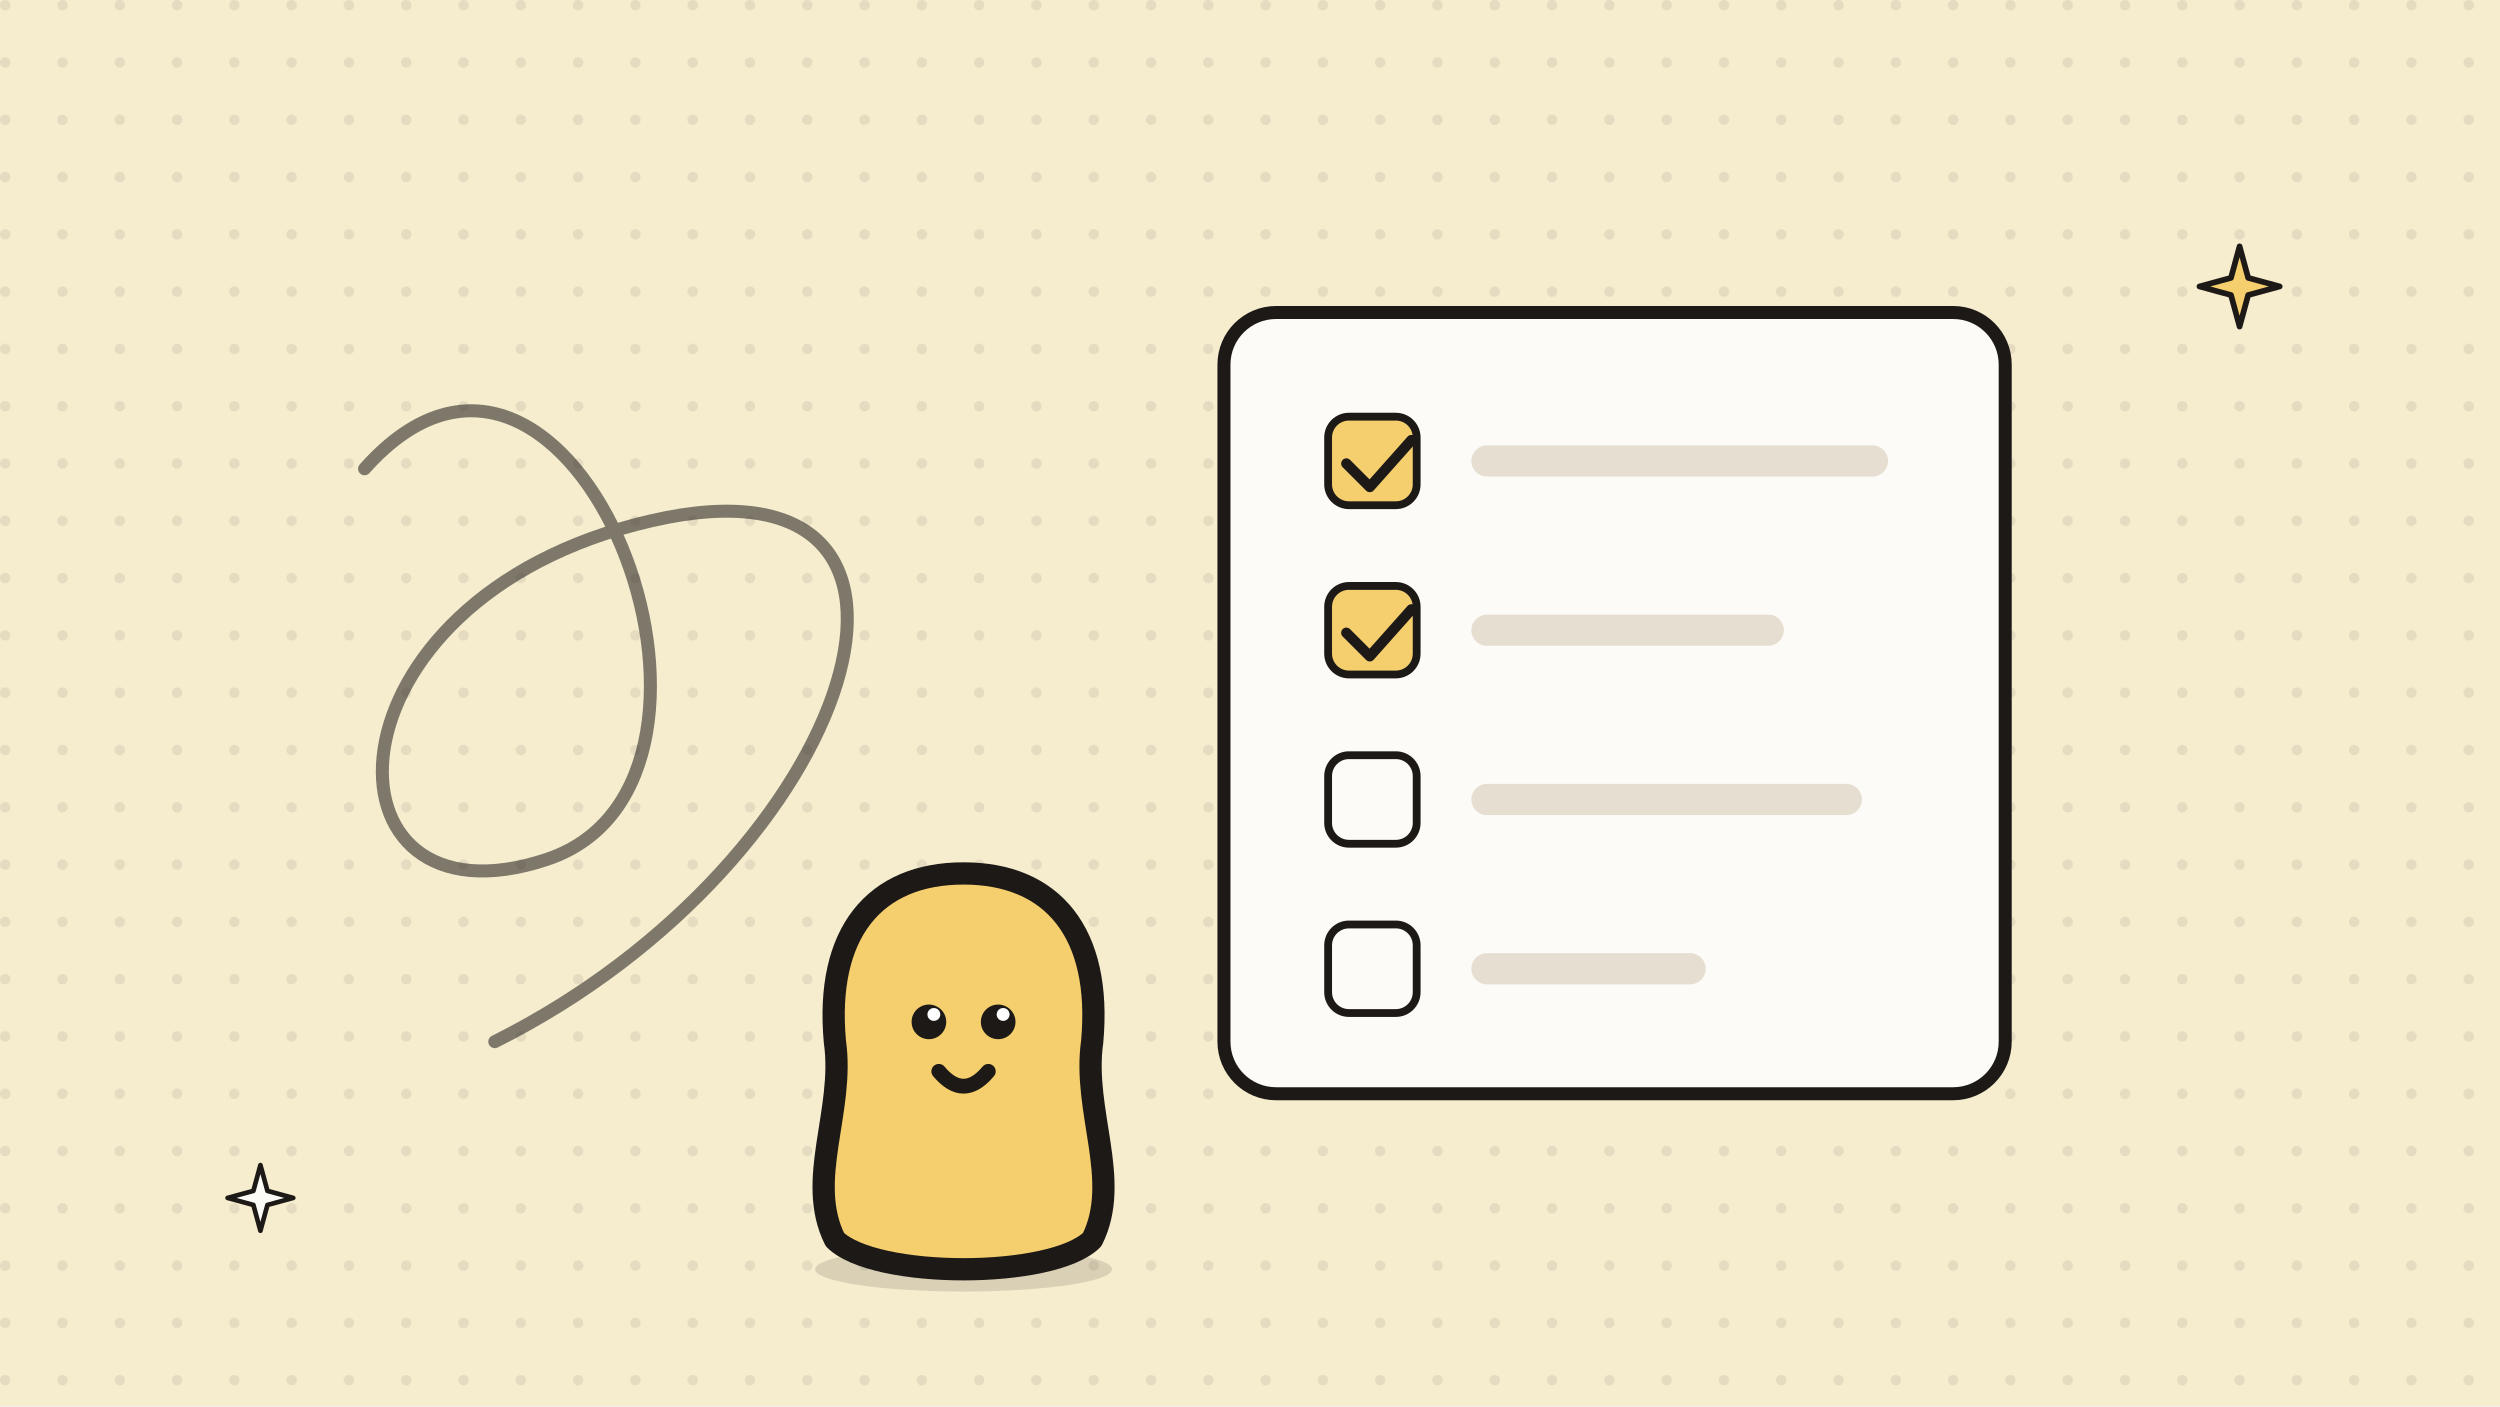
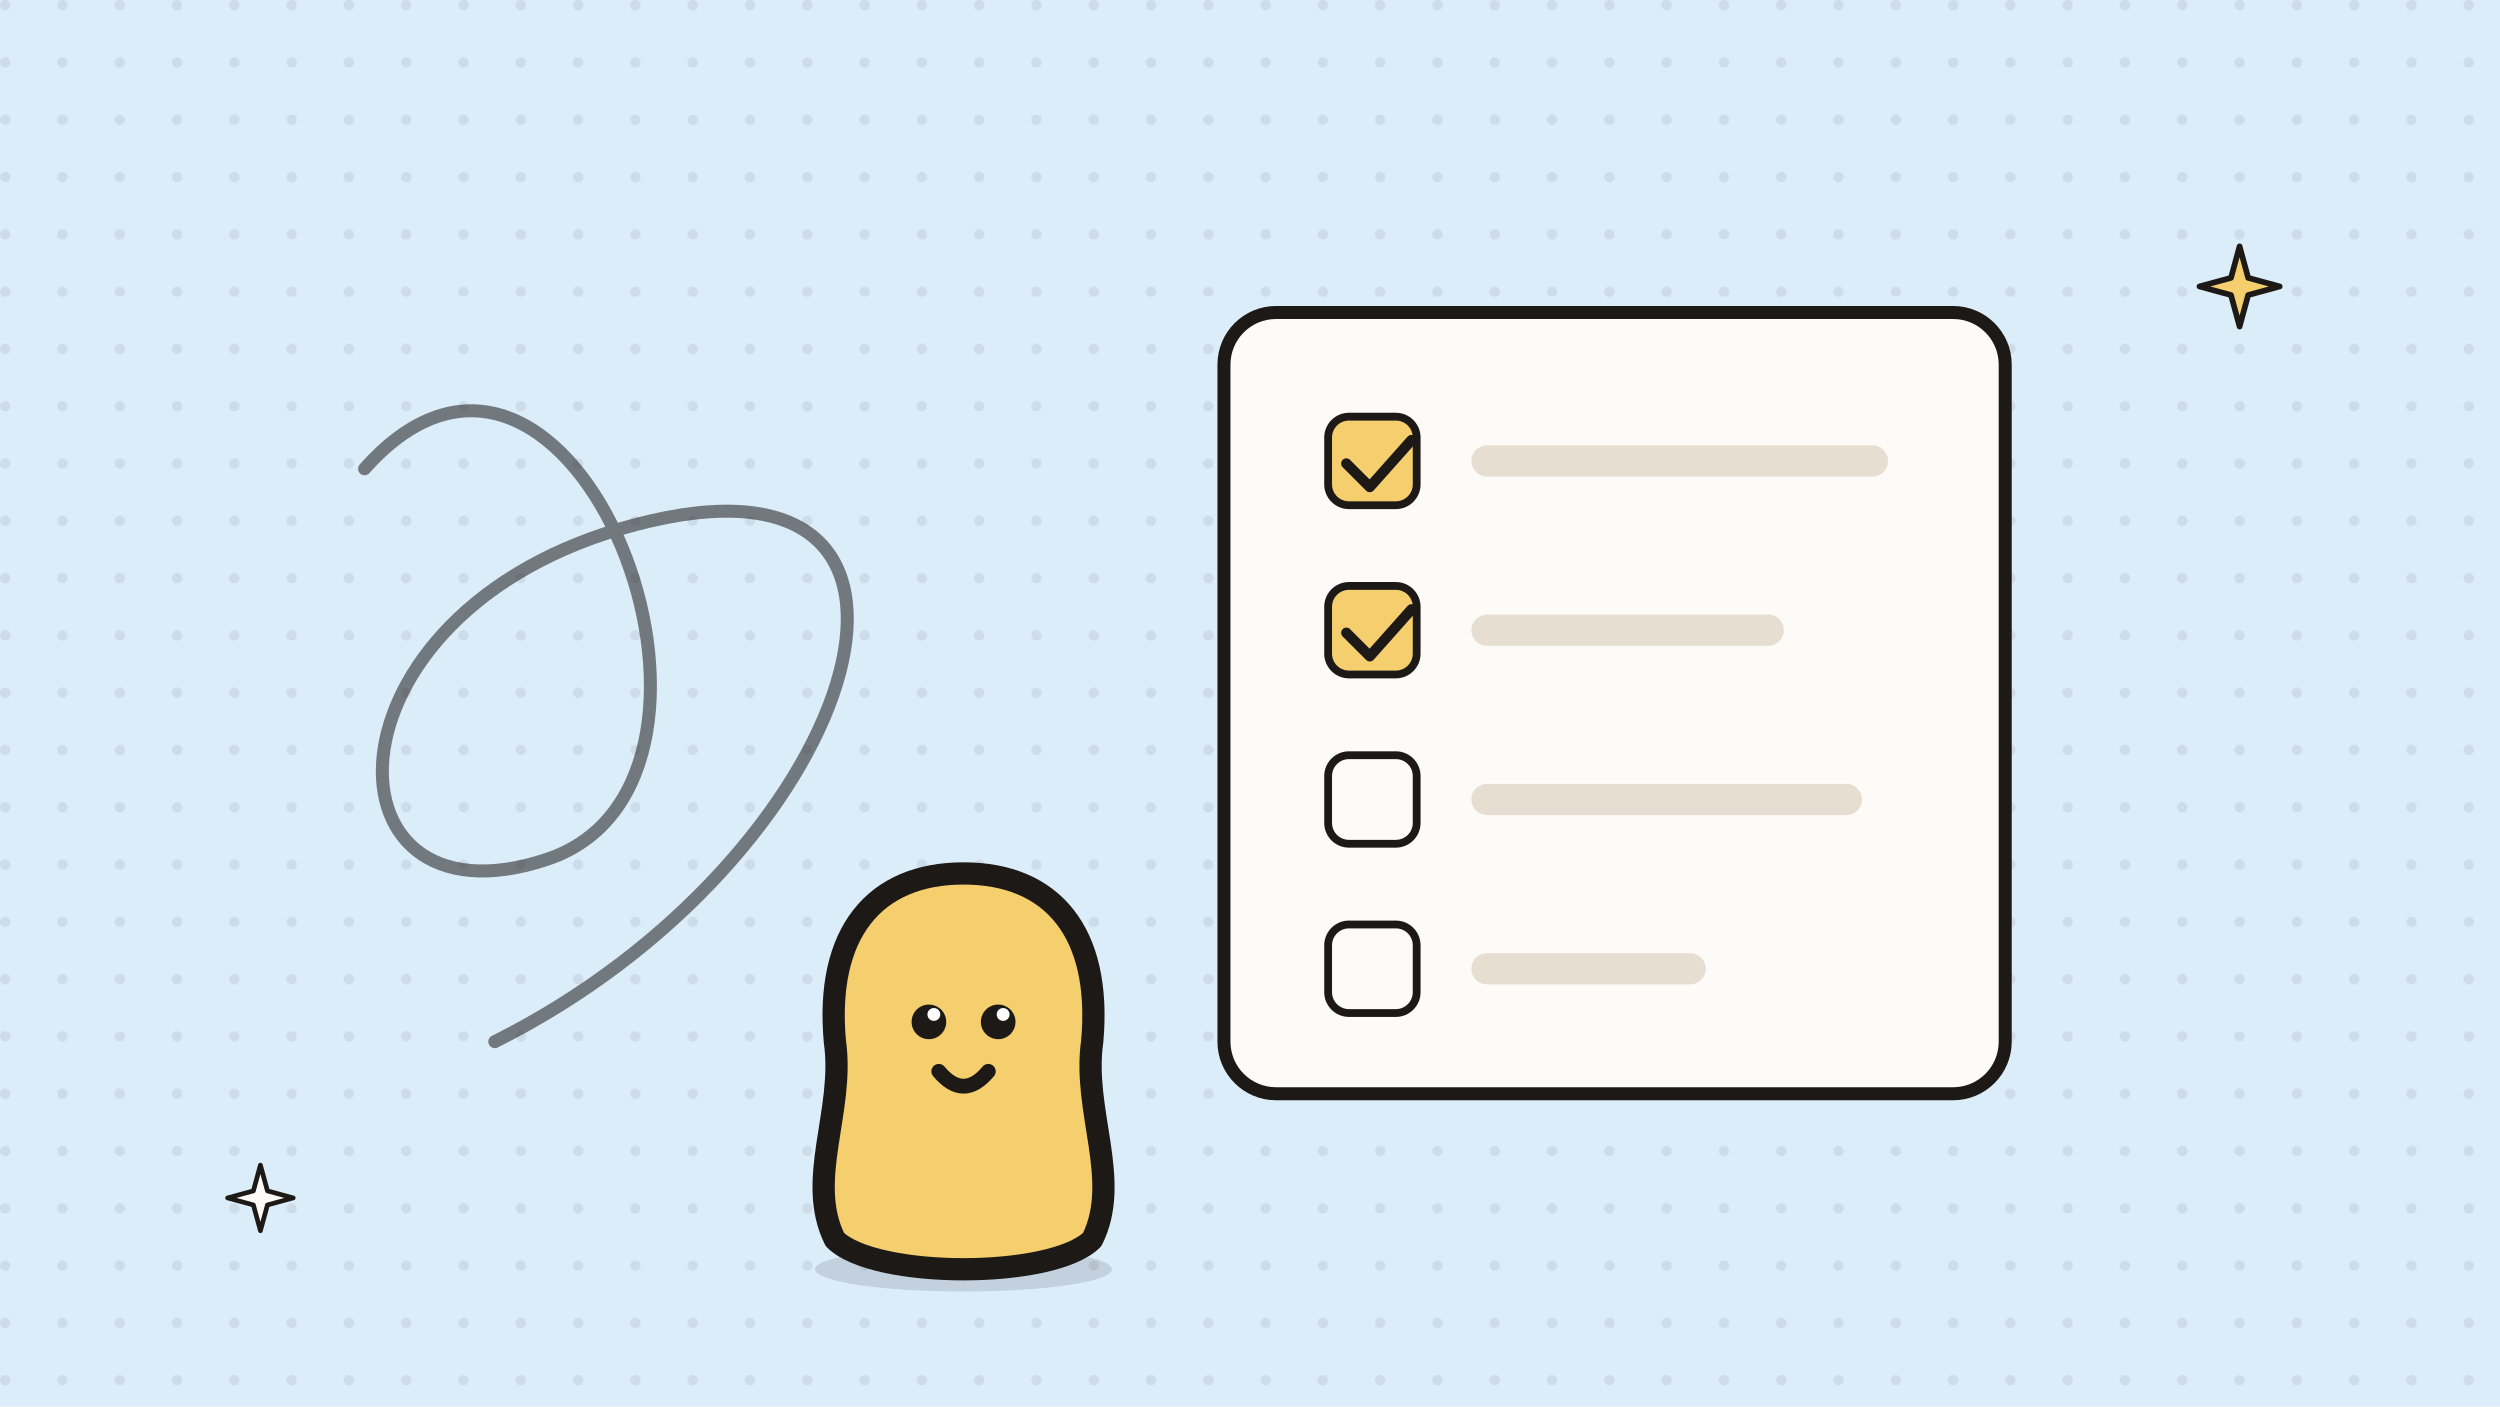
<svg xmlns="http://www.w3.org/2000/svg" viewBox="0 0 960 540" role="img" aria-label="A scribbled tangle beside a checklist with the first two items ticked, and a character between them">
  <defs>
    <pattern id="dots" width="22" height="22" patternUnits="userSpaceOnUse">
      <circle cx="2" cy="2" r="2" fill="#1c1917" opacity=".08" />
    </pattern>
  </defs>
-   <rect width="960" height="540" fill="#f6ecce" />
+   <rect width="960" height="540" fill="#dcedfa" />
  <rect width="960" height="540" fill="url(#dots)" />
  <path d="M140 180 C220 90, 300 300, 210 330 S120 230, 250 200 S330 330, 190 400" fill="none" stroke="#1c1917" stroke-width="5" stroke-linecap="round" opacity=".55" />
  <rect x="470" y="120" width="300" height="300" rx="20" fill="#fdfbf7" stroke="#1c1917" stroke-width="5" />
  <rect x="510" y="160" width="34" height="34" rx="8" fill="#f5cf6d" stroke="#1c1917" stroke-width="3" />
  <rect x="565" y="171" width="160" height="12" rx="6" fill="#e6dfd1" />
  <rect x="510" y="225" width="34" height="34" rx="8" fill="#f5cf6d" stroke="#1c1917" stroke-width="3" />
  <rect x="565" y="236" width="120" height="12" rx="6" fill="#e6dfd1" />
  <rect x="510" y="290" width="34" height="34" rx="8" fill="#fdfbf7" stroke="#1c1917" stroke-width="3" />
  <rect x="565" y="301" width="150" height="12" rx="6" fill="#e6dfd1" />
  <rect x="510" y="355" width="34" height="34" rx="8" fill="#fdfbf7" stroke="#1c1917" stroke-width="3" />
  <rect x="565" y="366" width="90" height="12" rx="6" fill="#e6dfd1" />
  <path d="M517 178 l9 9 l16 -18" fill="none" stroke="#1c1917" stroke-width="4" stroke-linecap="round" stroke-linejoin="round" />
  <path d="M517 243 l9 9 l16 -18" fill="none" stroke="#1c1917" stroke-width="4" stroke-linecap="round" stroke-linejoin="round" />
  <g transform="translate(275.0 305.0) scale(1.9)">
    <ellipse cx="50" cy="96" rx="30" ry="4.5" fill="#000" opacity=".12" />
    <path d="M50 16 C68 16, 78 28, 76 50 C74 64, 82 78, 76 90 C68 98, 32 98, 24 90 C18 78, 26 64, 24 50 C22 28, 32 16, 50 16 Z" fill="#f5cf6d" stroke="#1c1917" stroke-width="4.5" stroke-linejoin="round" />
    <circle cx="43" cy="46" r="3.5" fill="#1c1917" />
    <circle cx="57" cy="46" r="3.5" fill="#1c1917" />
    <circle cx="44" cy="44.5" r="1.3" fill="#fff" />
    <circle cx="58" cy="44.5" r="1.3" fill="#fff" />
    <path d="M45 56 Q50 62 55 56" fill="none" stroke="#1c1917" stroke-linecap="round" stroke-width="3" />
  </g>
  <path transform="translate(860 110) scale(1.1)" d="M0 -14 L3 -3 L14 0 L3 3 L0 14 L-3 3 L-14 0 L-3 -3 Z" fill="#f5cf6d" stroke="#1c1917" stroke-width="2" stroke-linejoin="round" />
  <path transform="translate(100 460) scale(0.9)" d="M0 -14 L3 -3 L14 0 L3 3 L0 14 L-3 3 L-14 0 L-3 -3 Z" fill="#fdfbf7" stroke="#1c1917" stroke-width="2" stroke-linejoin="round" />
</svg>
